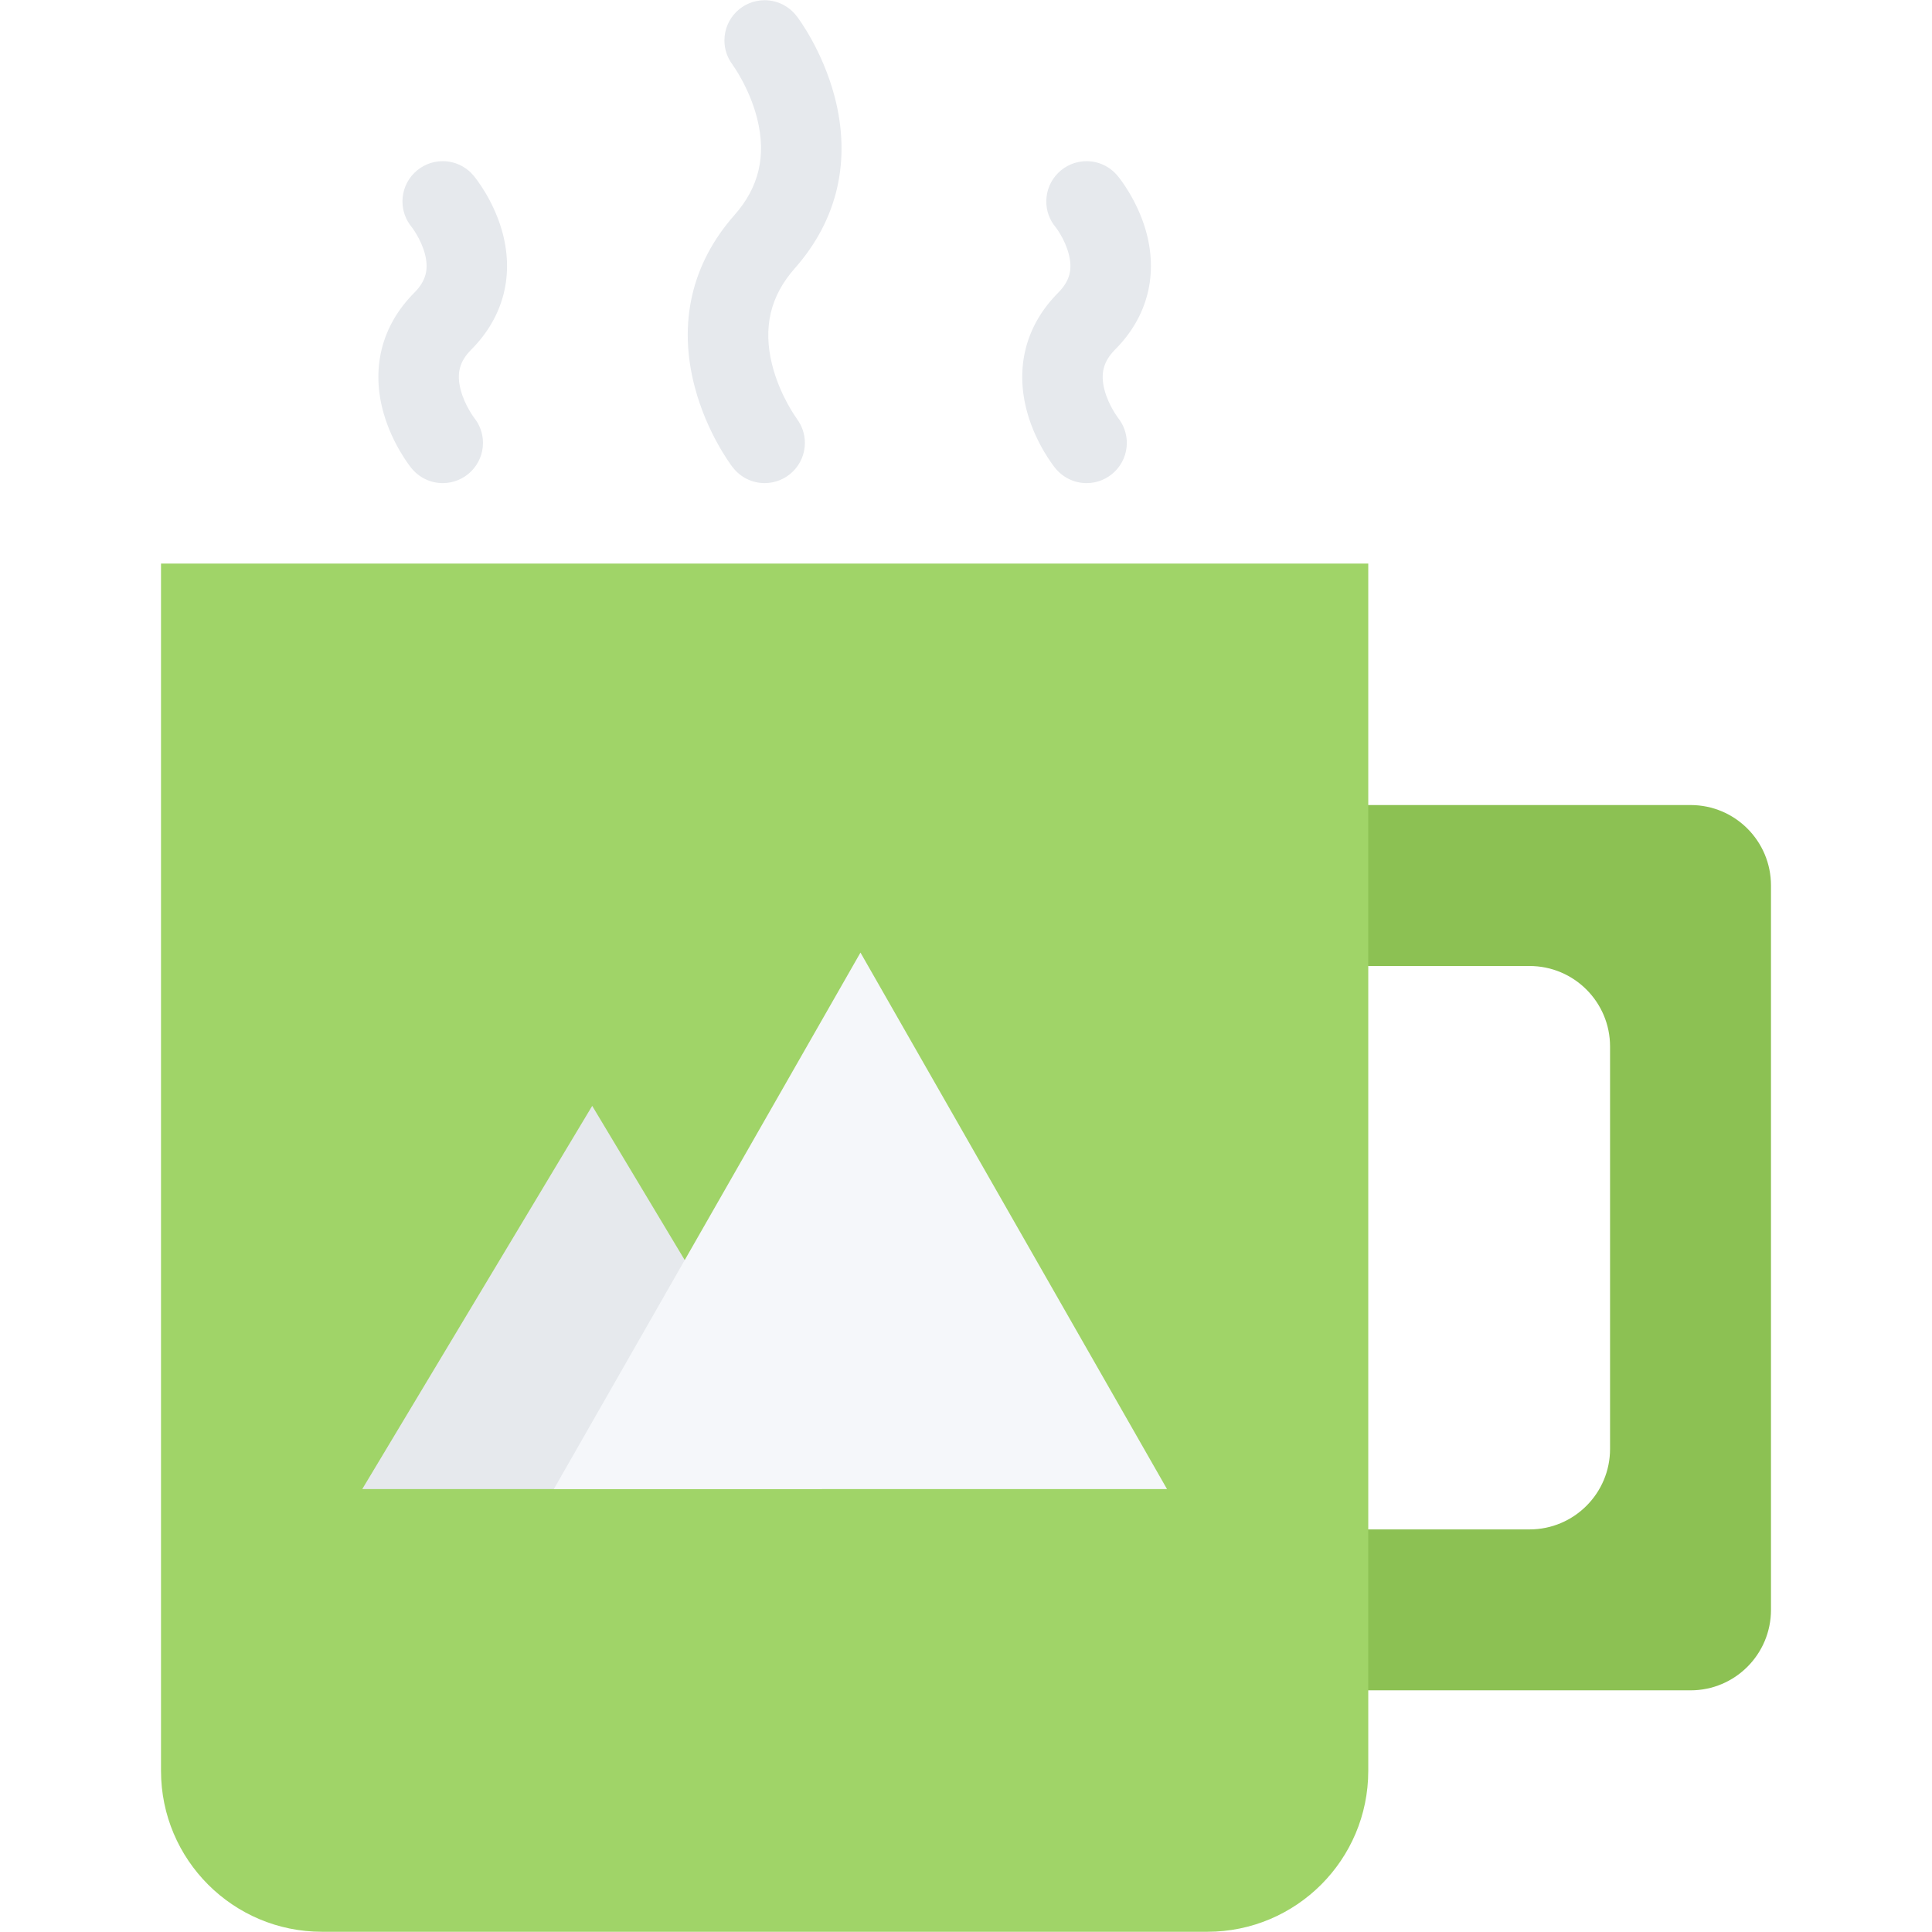
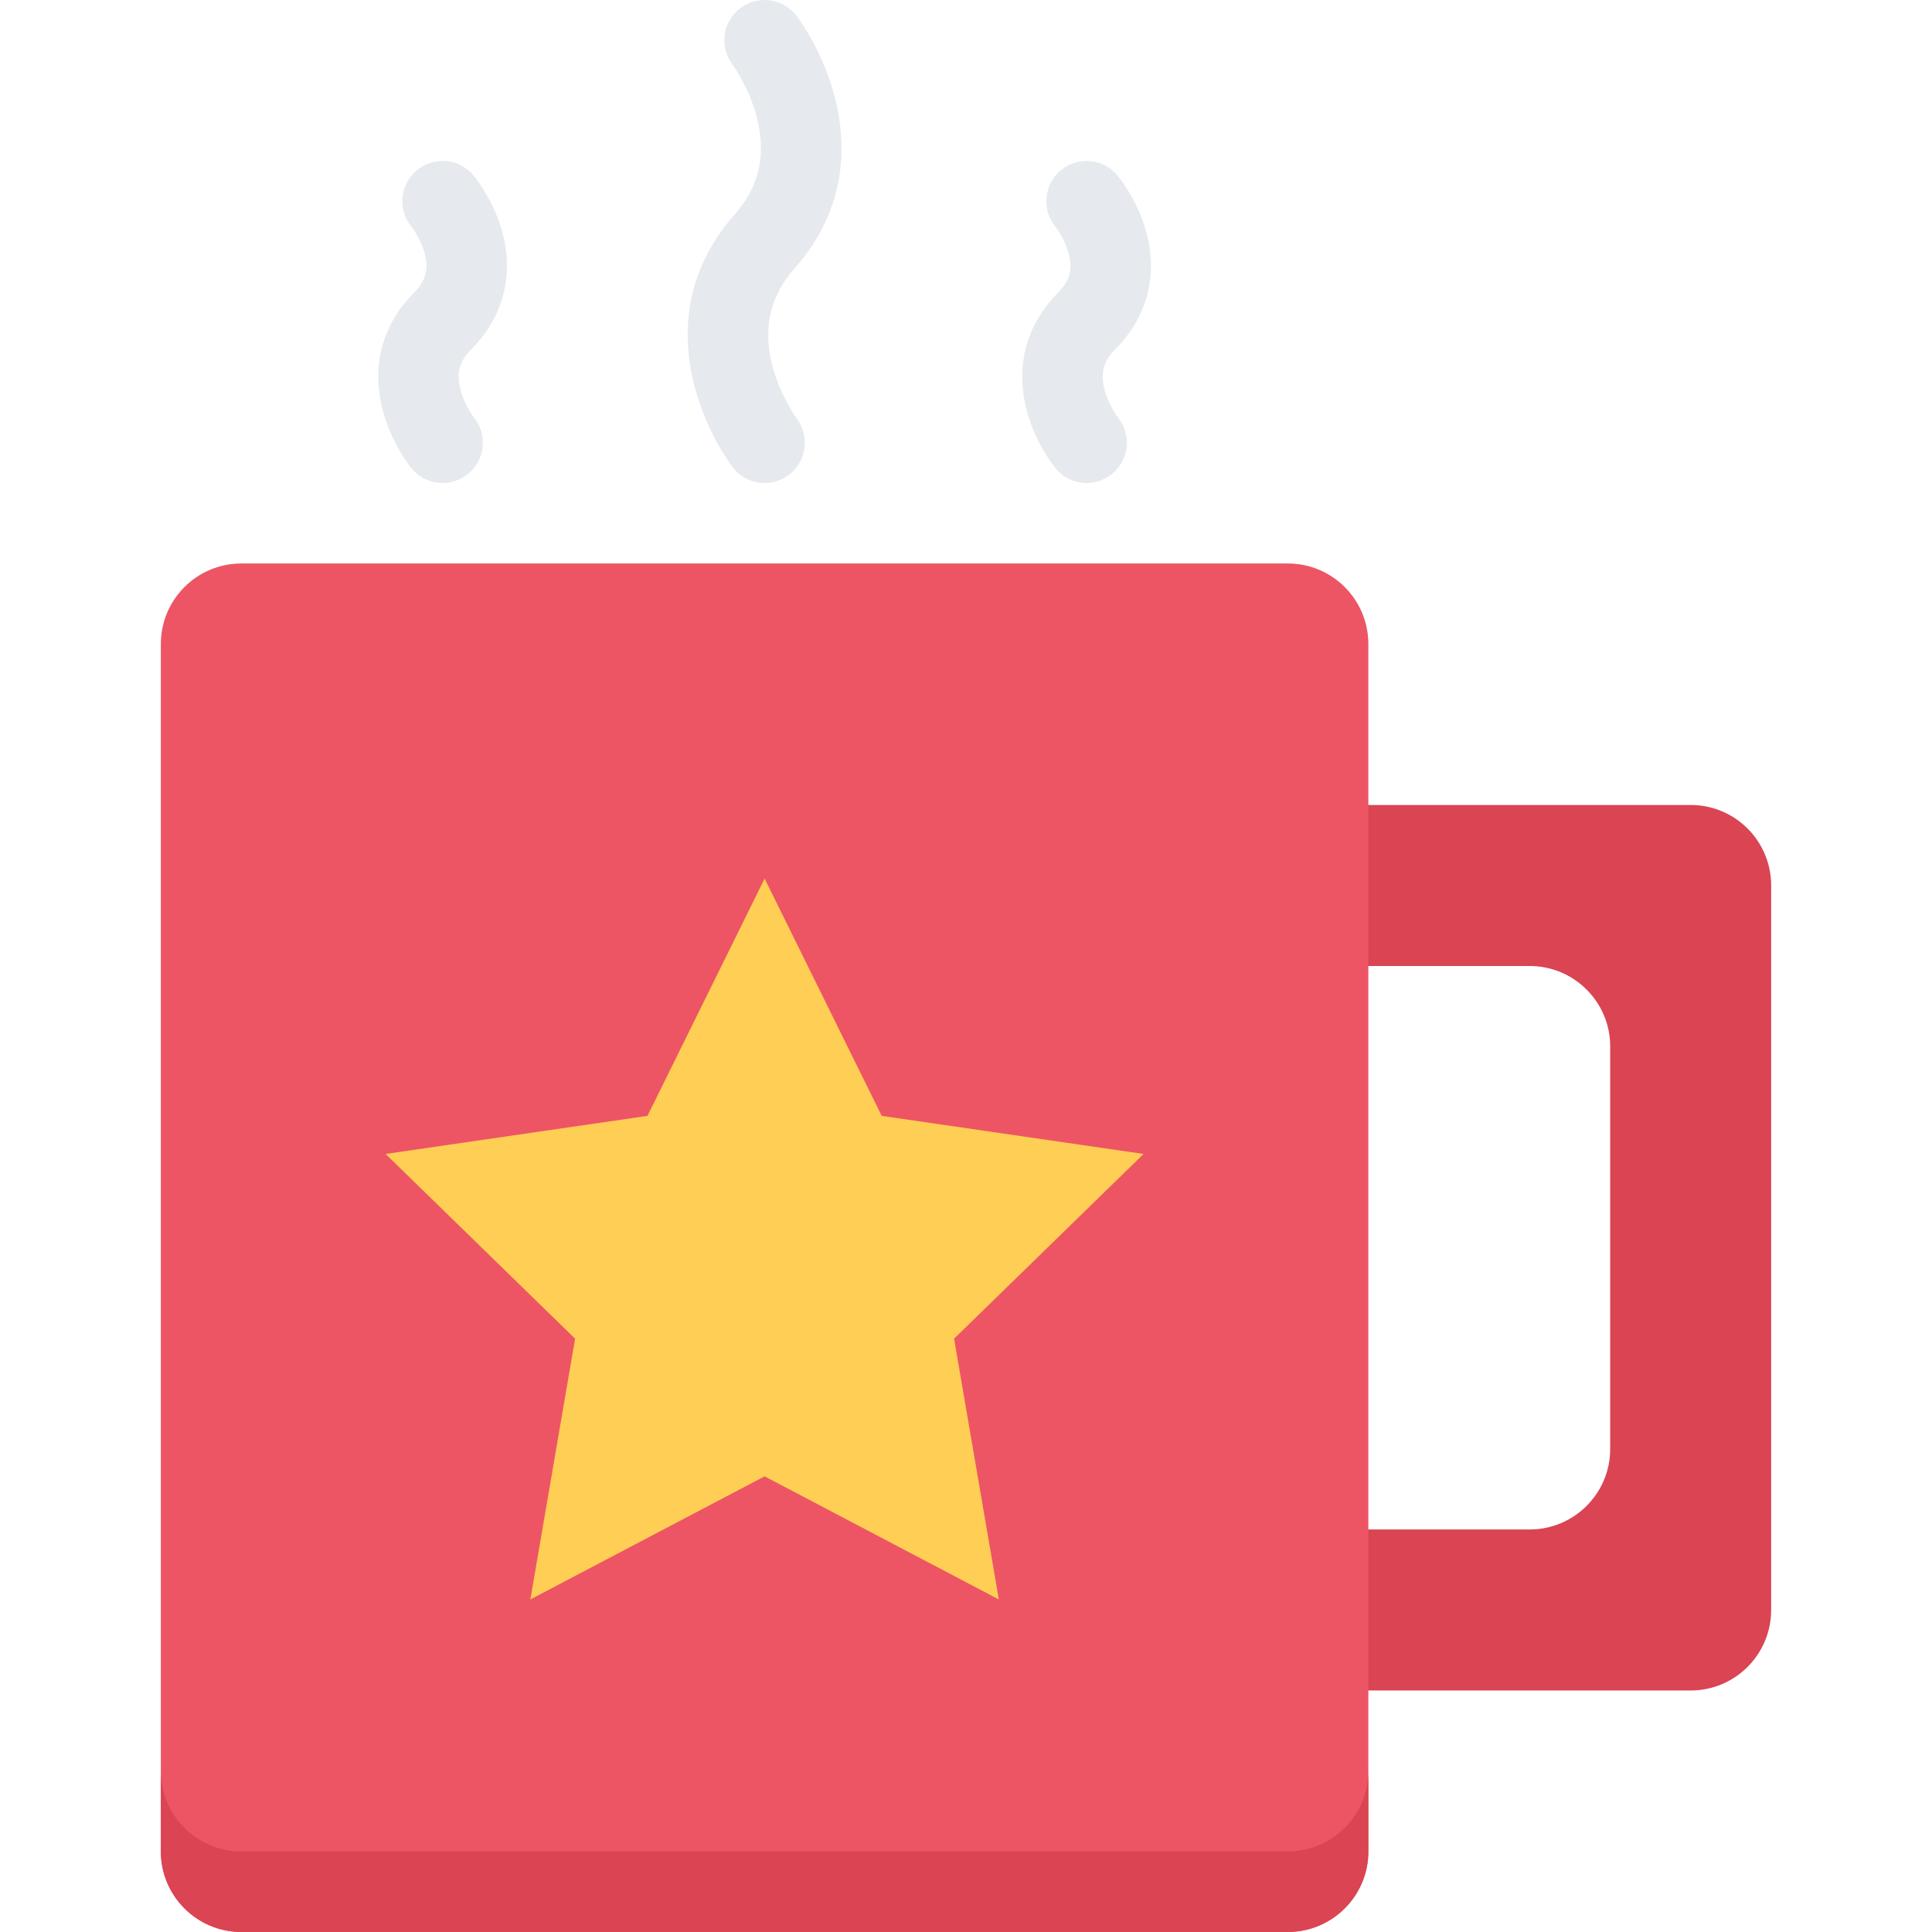
<svg xmlns="http://www.w3.org/2000/svg" class="icon" width="128px" height="128.00px" viewBox="0 0 1024 1024" version="1.1">
-   <path d="M896.042 426.692h-170.274c-23.554 0-42.676 19.09-42.676 42.646v79.716c2.75-20.918 20.62-37.054 42.3-37.054h85.292c23.558 0 42.68 19.09 42.68 42.678v213.264c0 23.556-19.122 42.678-42.68 42.678h-85.292c-21.682 0-39.55-16.152-42.3-37.054v79.67c0 23.556 19.122 42.678 42.676 42.678h170.274c23.558 0 42.618-19.122 42.618-42.678V469.338c0-23.556-19.058-42.646-42.618-42.646z" fill="#8CC153" />
-   <path d="M725.208 938.59c0 47.114-38.178 85.292-85.292 85.292H170.664c-47.114 0-85.324-38.18-85.324-85.292V298.72h639.868v639.87z" fill="#A0D468" />
-   <path d="M592.488 221.348l0.124 0.14c-0.062-0.062-5.06-6.592-7.248-14.964-2.186-8.67-0.5-15.012 5.624-21.214 17.372-17.386 23.058-39.976 16.184-63.61-4.686-15.872-13.622-27.088-14.808-28.494v-0.016s0-0.032-0.062-0.046v0.016a21.2 21.2 0 0 0-16.372-7.732c-11.808 0-21.372 9.56-21.372 21.34 0 5.138 1.812 9.872 4.876 13.558l-0.062-0.094c0.062 0.046 5 6.312 7.062 14.356 2.186 8.28 0.498 14.45-5.624 20.62-17.292 17.356-23.042 40.068-16.184 63.986 4.624 16.184 13.684 27.666 14.684 28.93v-0.016c3.938 4.842 9.874 7.952 16.622 7.952 11.748 0 21.308-9.544 21.308-21.322a21.35 21.35 0 0 0-4.752-13.39zM559.434 120.34l0.062 0.032-0.062-0.032zM442.258 50.792c-6.374-23.884-18.622-40.444-19.996-42.256h-0.032c-3.906-5.108-10.03-8.42-16.964-8.42-11.78 0-21.308 9.544-21.308 21.324 0 4.826 1.592 9.248 4.31 12.808l-0.03 0.016c0.092 0.124 8.966 12.202 13.09 28.634 4.906 19.666 0.968 36.366-12.028 51.066-22.776 25.76-30.056 57.376-20.996 91.416 6.342 23.884 18.622 40.444 19.996 42.256l0.032-0.016a21.206 21.206 0 0 0 16.934 8.436c11.778 0 21.338-9.544 21.338-21.322a21.18 21.18 0 0 0-4.312-12.81l0.032-0.016c-0.092-0.124-8.998-12.2-13.09-28.634-4.906-19.666-0.968-36.366 12.028-51.066 22.776-25.758 30.026-57.376 20.996-91.416zM265.892 121.7c-4.656-15.872-13.622-27.088-14.778-28.494v-0.016c-0.032-0.016-0.032-0.032-0.032-0.032-3.936-4.716-9.842-7.732-16.434-7.732-11.78 0-21.338 9.56-21.338 21.34 0 5.138 1.842 9.872 4.874 13.558l-0.062-0.094c0.032 0.046 4.968 6.312 7.092 14.356 2.156 8.28 0.468 14.45-5.686 20.62-17.278 17.356-23.026 40.068-16.152 63.986 4.656 16.184 13.654 27.666 14.684 28.93v-0.016a21.254 21.254 0 0 0 16.59 7.952c11.778 0 21.338-9.544 21.338-21.322a21.16 21.16 0 0 0-4.75-13.388h0.032l0.094 0.14c-0.062-0.062-5.062-6.592-7.218-14.964-2.25-8.67-0.562-15.012 5.624-21.214 17.31-17.388 23.026-39.976 16.122-63.61z m-47.708-1.36c0.032 0 0.032 0.016 0.062 0.032h-0.032l-0.03-0.032z" fill="#E6E9ED" />
-   <path d="M192.002 789.248l121.878-203.11 121.878 203.11z" fill="#E6E9ED" />
-   <path d="M293.542 789.248l162.526-284.356 162.476 284.356z" fill="#F5F7FA" />
+   <path d="M896.091 426.657h-170.278c-23.562 0-42.688 19.094-42.688 42.656v79.718C685.876 528.123 703.752 511.999 725.44 511.999h85.31c23.562 0 42.686 19.094 42.686 42.656v213.338c0 23.562-19.124 42.656-42.686 42.656H725.44c-21.688 0-39.562-16.156-42.312-37.062v79.716c0 23.562 19.124 42.688 42.688 42.688h170.278c23.562 0 42.656-19.124 42.656-42.688V469.313c-0.002-23.562-19.096-42.656-42.658-42.656z" fill="#DA4453" />
+   <path d="M725.252 981.3c0 23.56-19.124 42.686-42.688 42.686H127.923c-23.56 0-42.67-19.124-42.67-42.686V341.315c0-23.562 19.11-42.656 42.67-42.656h554.641c23.562 0 42.688 19.092 42.688 42.656v639.985z" fill="#ED5564" />
+   <path d="M682.564 981.3H127.923c-23.56 0-42.67-19.094-42.67-42.656v42.656c0 23.56 19.11 42.686 42.67 42.686h554.641c23.562 0 42.688-19.124 42.688-42.686v-42.656c0 23.562-19.126 42.656-42.688 42.656z" fill="#DA4453" />
+   <path d="M592.506 221.256c-0.032-0.032-4.624-6.156-6.876-13.906-2.594-9.094-1-15.718 5.376-22.124 17.344-17.376 23.062-39.968 16.156-63.624-4.656-15.874-13.624-27.092-14.782-28.5v-0.032l-0.062-0.032a21.204 21.204 0 0 0-16.406-7.718c-11.782 0-21.344 9.562-21.344 21.344 0 5.156 1.876 9.906 4.938 13.592 0.032 0.062 4.532 5.876 6.688 13.342 2.562 8.718 0.938 15.156-5.376 21.5-17.312 17.376-23.046 40.094-16.188 63.998 4.624 16.218 13.656 27.688 14.688 28.938 3.906 4.844 9.876 7.968 16.594 7.968 11.782 0 21.344-9.562 21.344-21.344 0-5.062-1.782-9.718-4.75-13.376v-0.026zM442.228 50.666c-6.36-23.874-18.624-40.436-20-42.248h-0.016c-3.906-5.094-10.046-8.406-16.968-8.406-11.782 0-21.328 9.532-21.328 21.312 0 4.812 1.61 9.25 4.312 12.812l-0.032 0.032c0.094 0.094 8.984 12.188 13.094 28.624 4.906 19.656 0.968 36.376-12.032 51.062-22.78 25.78-30.044 57.406-20.984 91.466 6.36 23.874 18.61 40.436 20 42.25h0.016c3.89 5.094 10.032 8.438 16.954 8.438 11.782 0 21.344-9.562 21.344-21.344a21.22 21.22 0 0 0-4.312-12.812l0.016-0.032c-0.094-0.124-8.984-12.186-13.078-28.624-4.906-19.656-0.984-36.376 12.016-51.062 22.796-25.782 30.046-57.406 20.998-91.468zM265.826 121.602c-4.64-15.874-13.61-27.092-14.766-28.5 0 0-0.016 0-0.016-0.032-0.016 0-0.032-0.032-0.032-0.032a21.308 21.308 0 0 0-16.422-7.718c-11.782 0-21.344 9.562-21.344 21.344 0 5.156 1.844 9.906 4.906 13.592 0.046 0.062 4.546 5.876 6.734 13.342 2.546 8.718 0.922 15.156-5.422 21.5-17.282 17.376-23.032 40.094-16.156 63.998 4.64 16.218 13.656 27.688 14.672 28.938a21.3 21.3 0 0 0 16.61 7.968c11.782 0 21.328-9.562 21.328-21.344 0-5.062-1.782-9.718-4.734-13.376l0.016-0.032c-0.046-0.032-4.656-6.156-6.89-13.906-2.61-9.094-1-15.718 5.39-22.124 17.314-17.368 23.048-39.962 16.126-63.618z" fill="#E6E9ED" />
+   <path d="M606.13 611.623l-138.81-20.188-62.06-125.778-62.092 125.778-138.794 20.188 100.434 97.904-23.702 138.214 124.138-65.248 124.152 65.248-23.716-138.214z" fill="#FFCE54" />
</svg>
